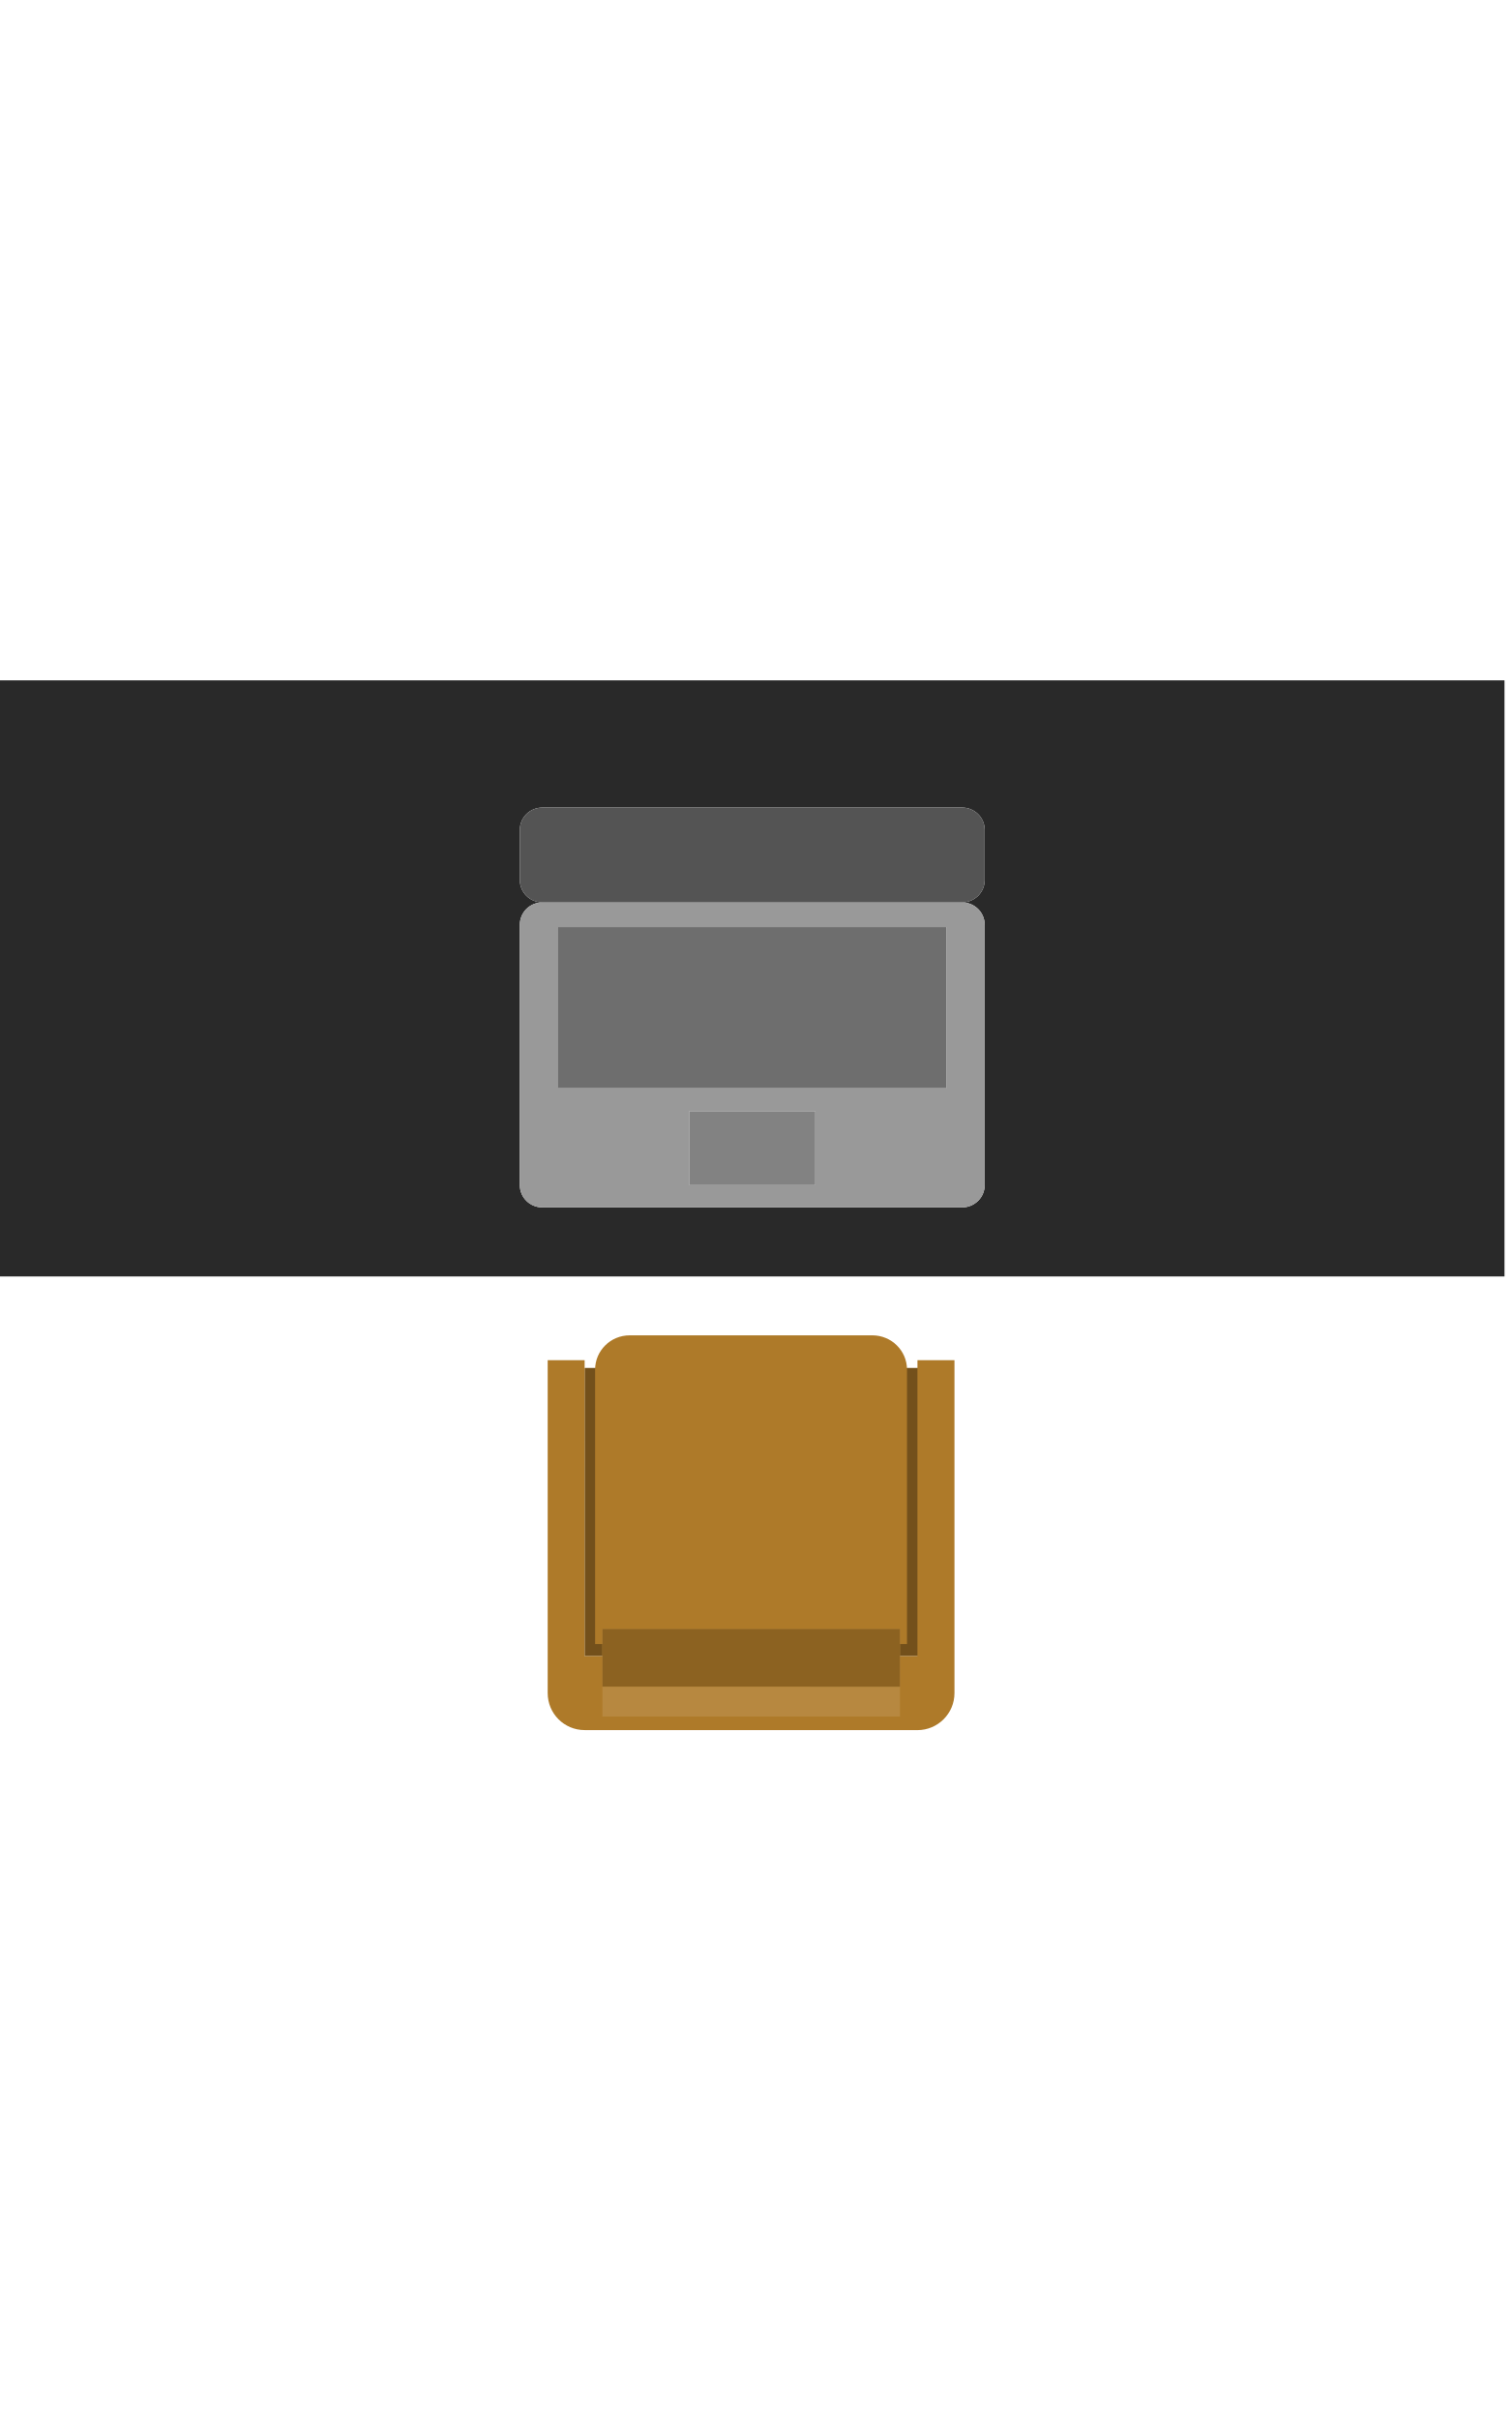
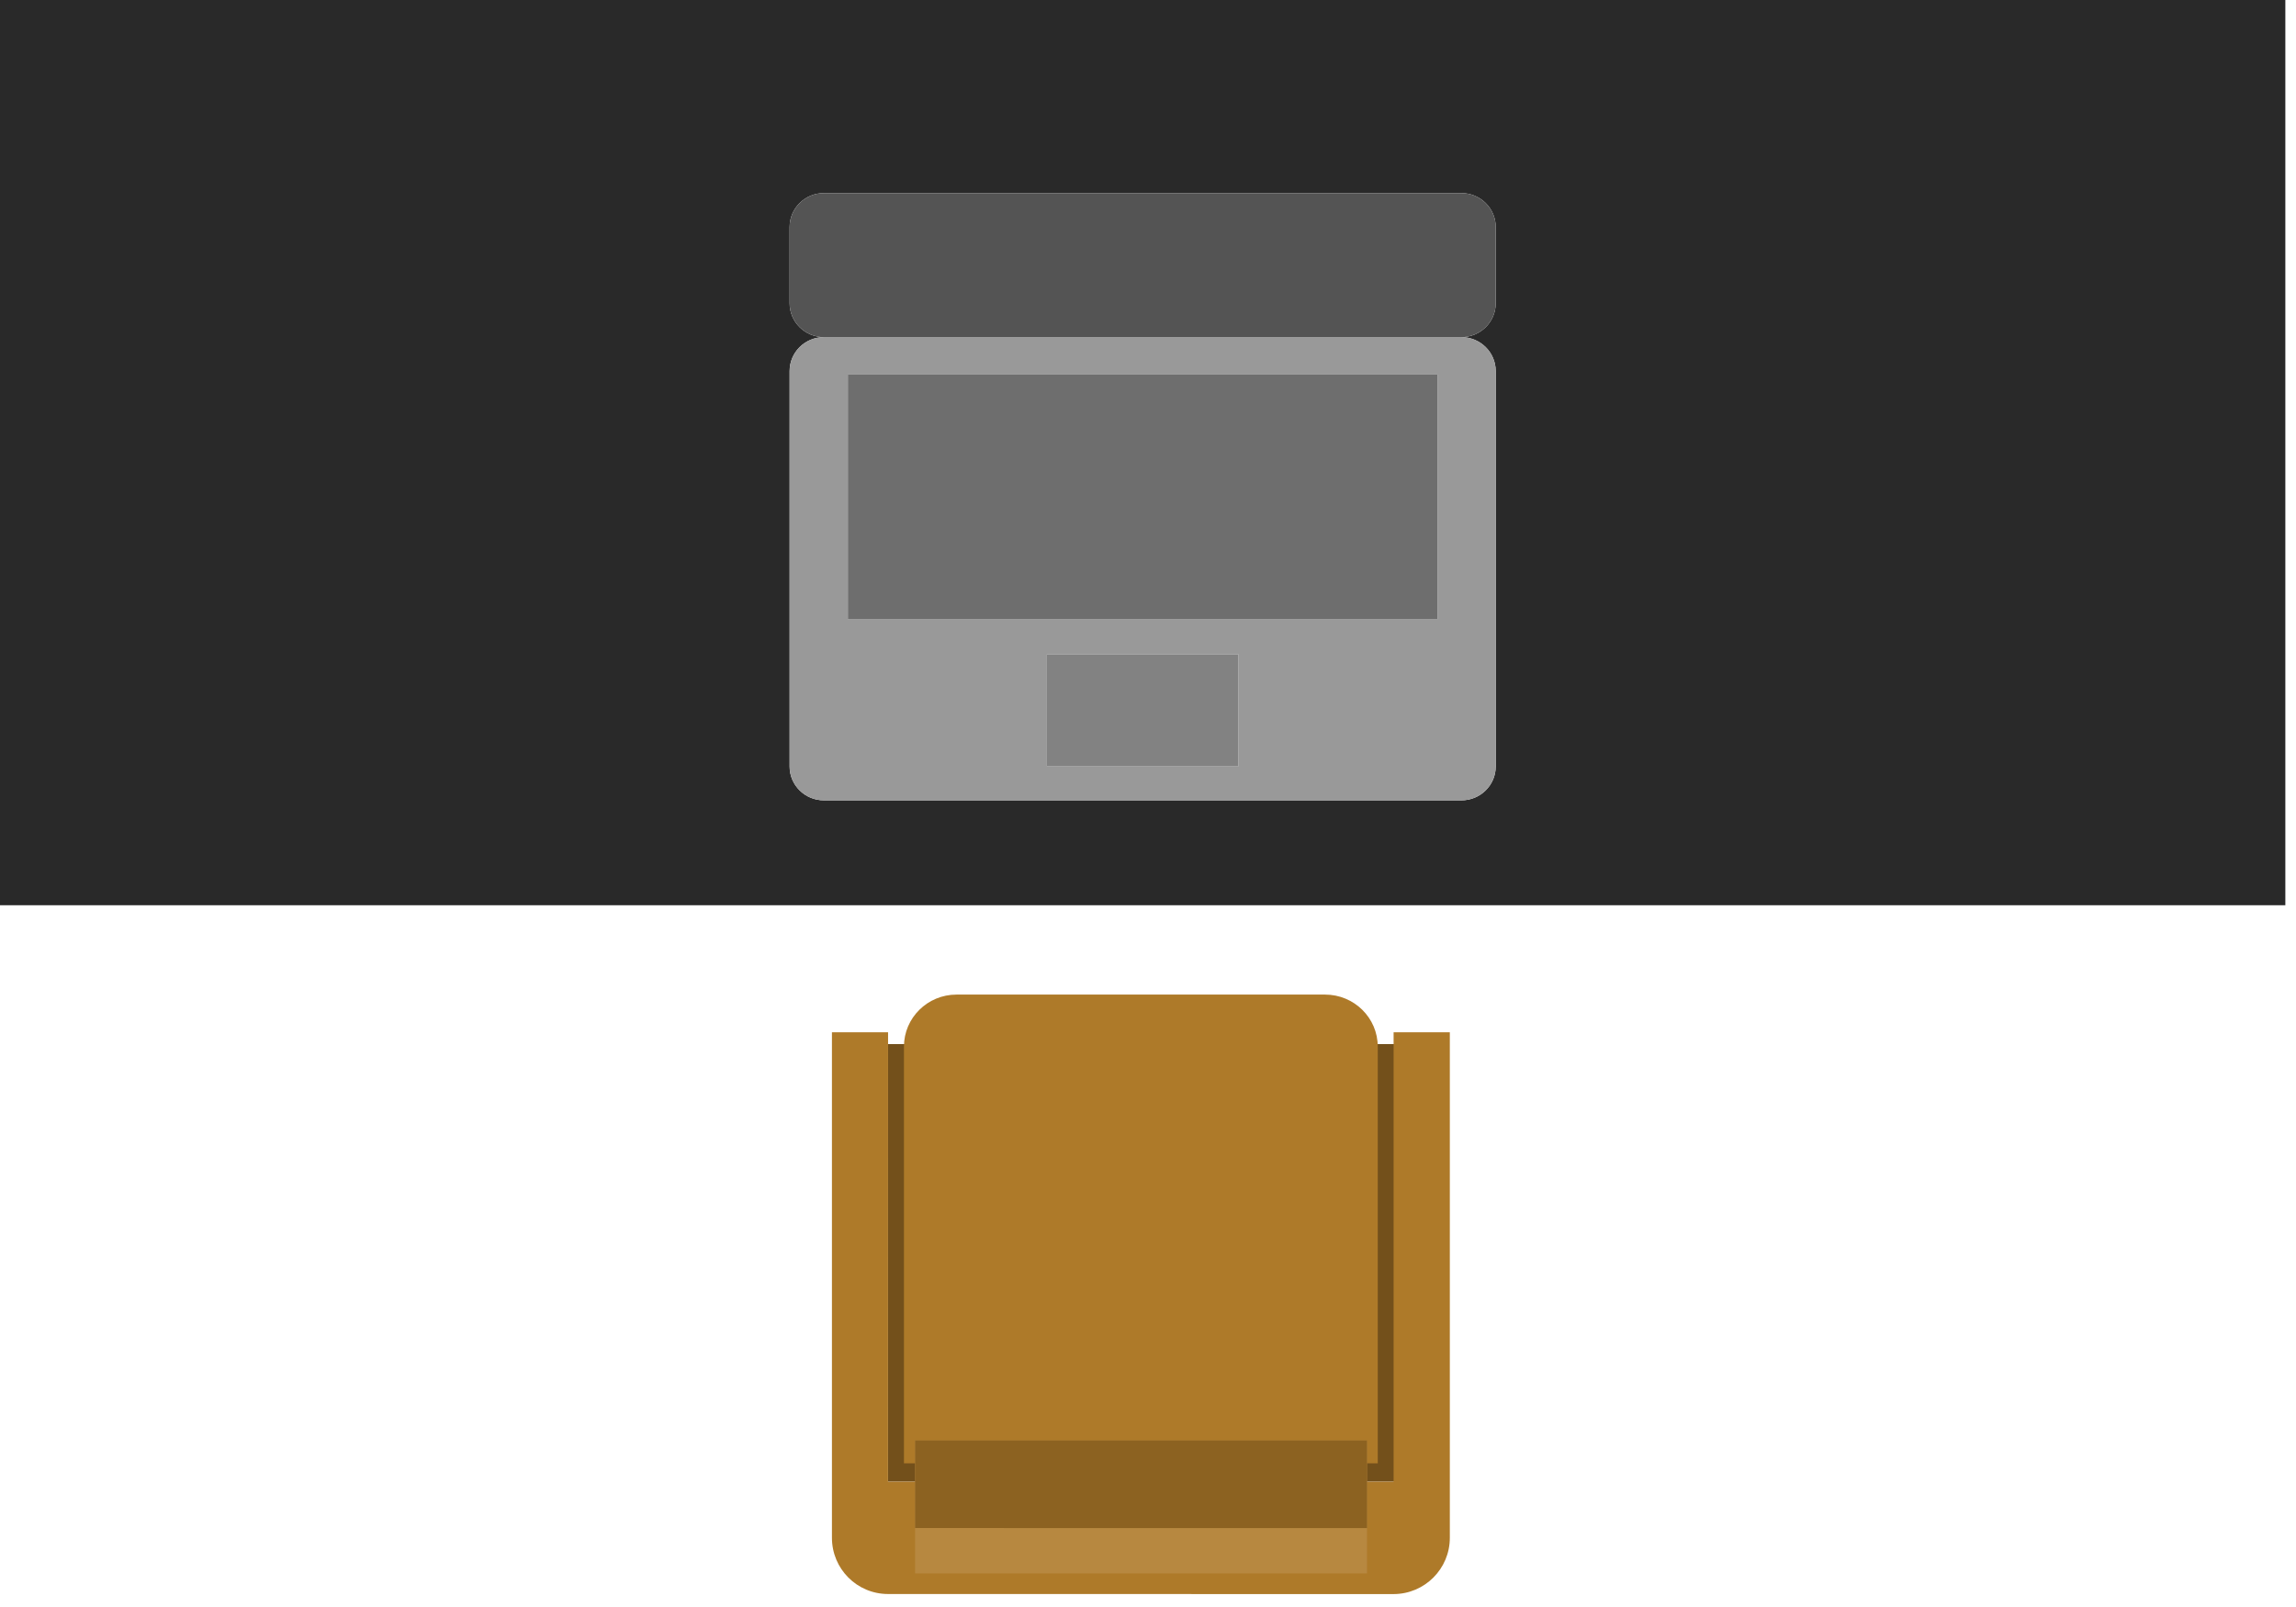
- <svg xmlns="http://www.w3.org/2000/svg" xmlns:xsi="http://www.w3.org/2001/XMLSchema-instance" id="bureauunique" width="50" height="80" viewBox="0 0 140 98" version="1.1" xml:space="preserve" style="fill-rule:evenodd;clip-rule:evenodd;stroke-linejoin:round;stroke-miterlimit:1.414;" xsi:schemaLocation="http://www.serif.com/ http://www.serif.com/ ">
+ <svg xmlns="http://www.w3.org/2000/svg" id="bureauunique" width="140px" height="98px" version="1.1" xml:space="preserve" style="fill-rule:evenodd;clip-rule:evenodd;stroke-linejoin:round;stroke-miterlimit:1.414;">
  <rect x="54.147" y="63.672" width="31.052" height="26.684" style="fill:#73501b;" />
  <path d="M54.151,97.208l30.825,0.004c1.893,-0.004 3.428,-1.537 3.428,-3.432l0,-29.678l0,-1.149l-3.428,0l0,27.403l-30.829,0l0.004,-27.403l-3.423,0l0,30.827c0,1.895 1.528,3.428 3.423,3.428Z" style="fill:#ae7a29;fill-rule:nonzero;" />
  <path d="M84.009,89.236l0,-24.344l0,-1.067c0,-1.753 -1.44,-3.172 -3.214,-3.172l-22.469,0c-1.77,0 -3.207,1.419 -3.207,3.172l0,25.411l28.89,0Z" style="fill:#ae7a29;fill-rule:nonzero;" />
  <rect x="55.798" y="87.843" width="27.556" height="8.109" style="fill:#b78840;" />
  <path d="M55.798,93.185l27.557,0.004l0,-5.346l-27.557,0l0,5.342Z" style="fill:#8c6221;fill-rule:nonzero;" />
  <path d="M48.147,22.634c0,-1.148 0.933,-2.073 2.091,-2.073c-1.158,0 -2.091,-0.928 -2.091,-2.067l0,-4.649c0,-1.139 0.933,-2.069 2.091,-2.069l38.873,0c1.154,0 2.092,0.93 2.092,2.069l0,4.649c0,1.139 -0.938,2.067 -2.092,2.067c1.154,0 2.092,0.925 2.092,2.073l0,24.109c0,1.139 -0.938,2.064 -2.092,2.064l-38.873,0c-1.158,0 -2.091,-0.925 -2.091,-2.064l0,-24.109Zm-48.147,32.569l139.35,0l0,-55.203l-139.35,0l0,55.203Z" style="fill:#292929;fill-rule:nonzero;" />
  <path d="M51.699,22.843l35.952,0l0,14.925l-35.952,0l0,-14.925Zm23.811,23.896l-11.674,0l0,-6.843l11.674,0l0,6.843Zm-25.272,2.068l38.873,0c1.154,0 2.092,-0.925 2.092,-2.064l0,-24.109c0,-1.148 -0.938,-2.073 -2.092,-2.073l-38.873,0c-1.158,0 -2.091,0.925 -2.091,2.073l0,24.109c0,1.139 0.933,2.064 2.091,2.064Z" style="fill:#999;fill-rule:nonzero;" />
  <path d="M91.203,18.494l0,-4.649c0,-1.139 -0.938,-2.069 -2.092,-2.069l-38.873,0c-1.158,0 -2.091,0.93 -2.091,2.069l0,4.649c0,1.139 0.933,2.067 2.091,2.067l38.873,0c1.154,0 2.092,-0.928 2.092,-2.067Z" style="fill:#545454;fill-rule:nonzero;" />
  <rect x="51.699" y="22.843" width="35.951" height="14.925" style="fill:#6e6e6e;" />
  <rect x="63.836" y="39.896" width="11.675" height="6.843" style="fill:#828282;" />
</svg>
